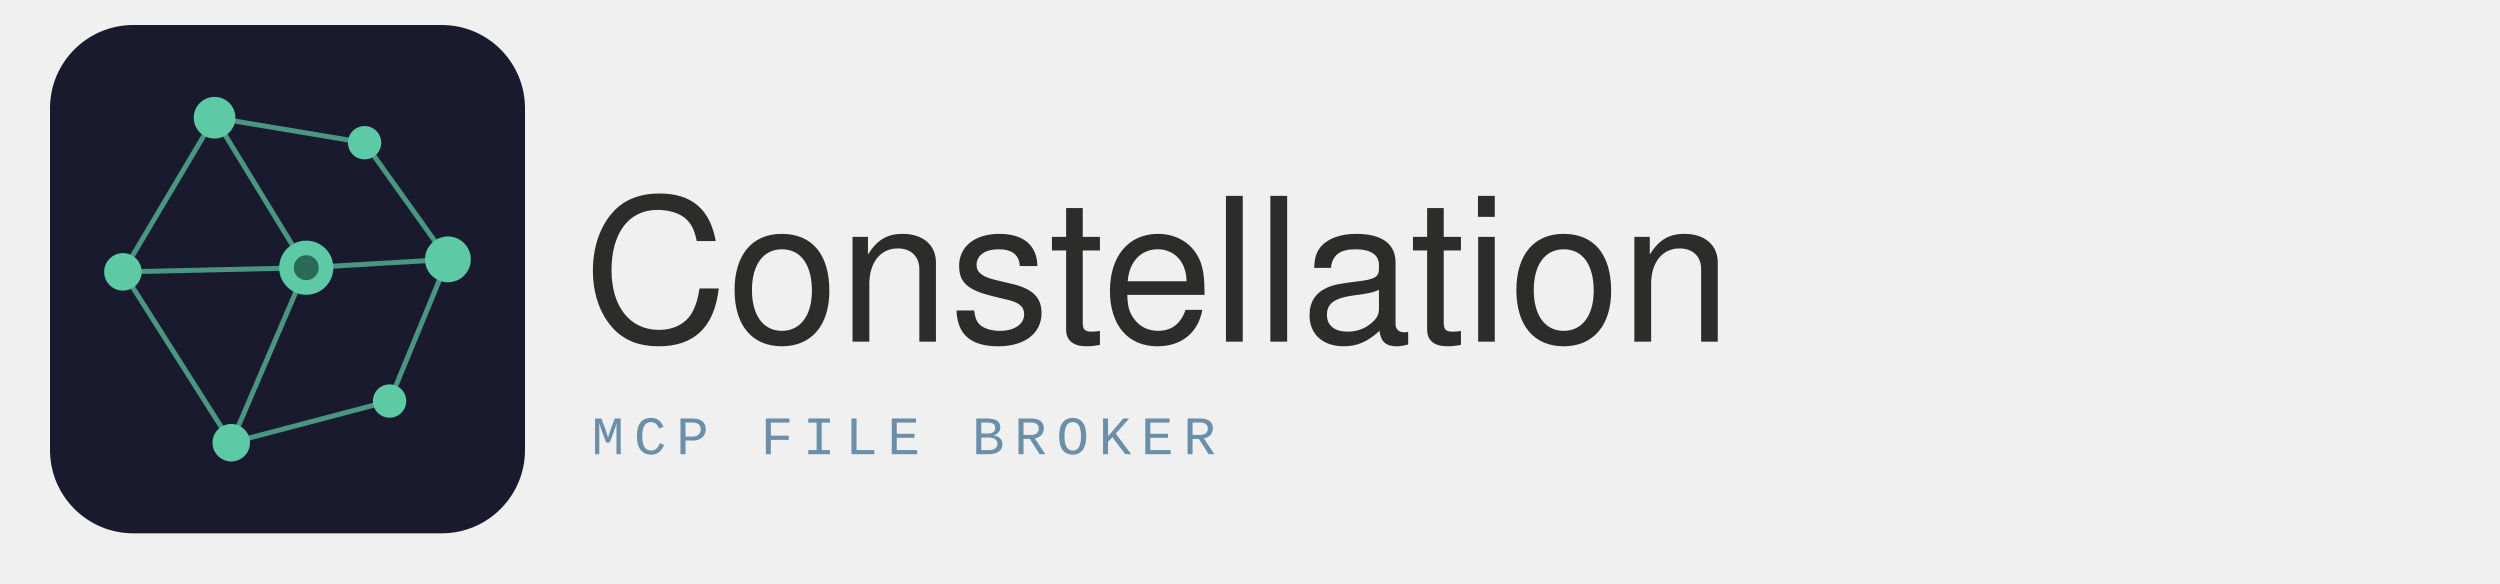
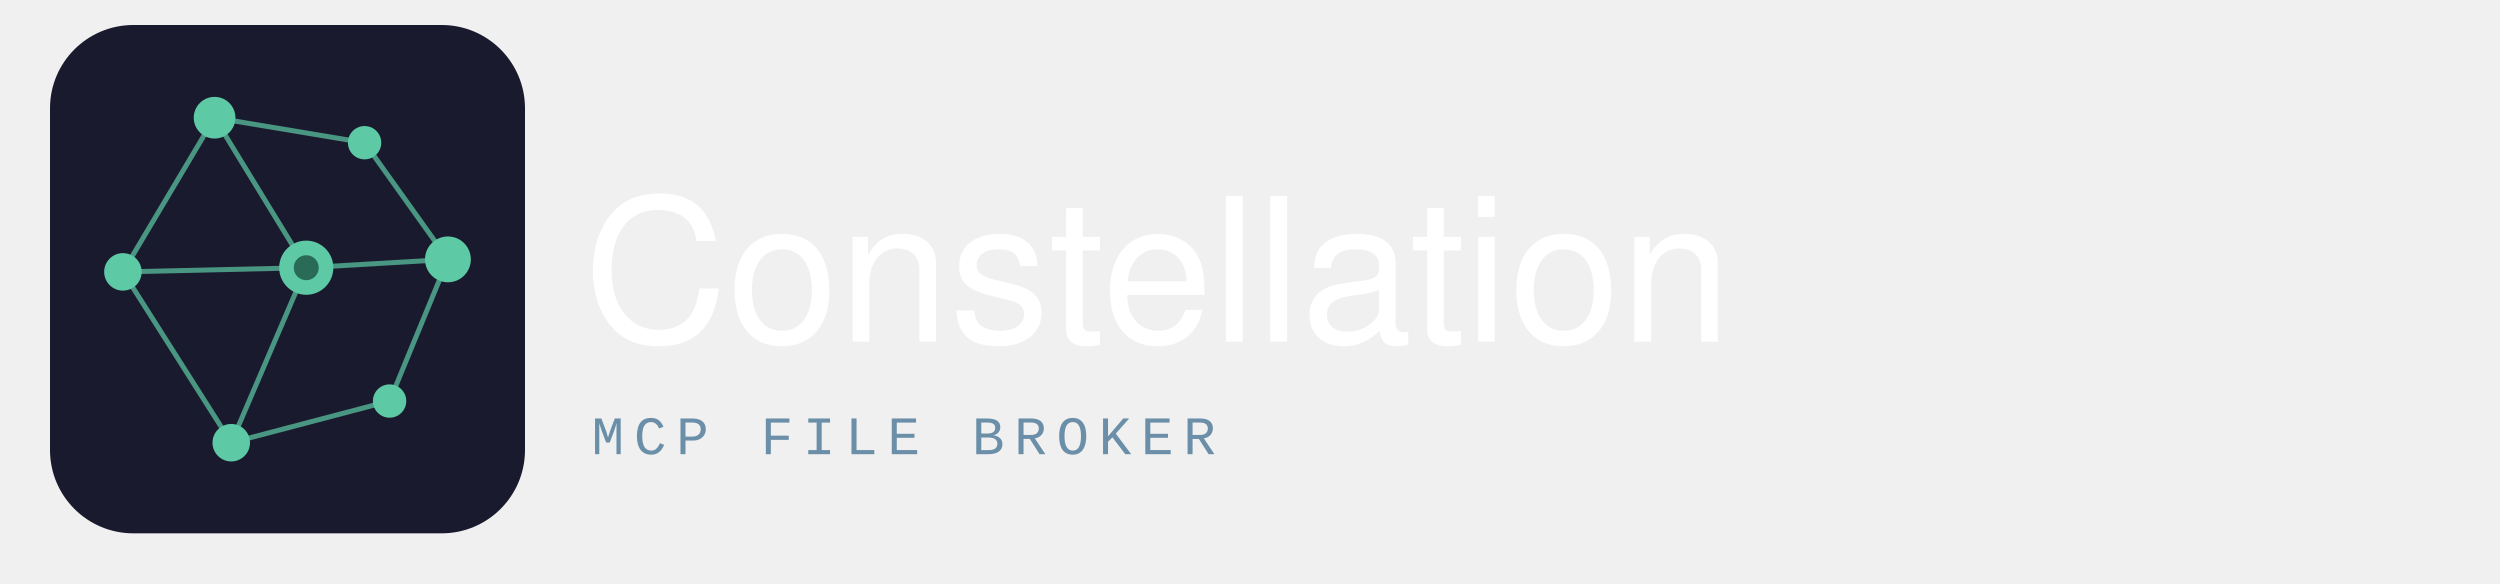
<svg xmlns="http://www.w3.org/2000/svg" width="600" height="140" viewBox="0 0 600 140" role="img">
  <style>
    .il { stroke: #5DCAA5; stroke-width: 1.2; fill: none; opacity: 0.7; }
    .in { fill: #5DCAA5; }
    .in-hub { fill: #5DCAA5; }
    .in-inner { fill: #2A6B58; }
    .wm {
      font-family: -apple-system, BlinkMacSystemFont, 'Segoe UI', Helvetica, Arial, sans-serif;
      font-size: 48px;
      font-weight: 500;
-       fill: #2C2C2A;
+       fill: #FFFFFF;
    }
    .tl {
      font-family: 'SFMono-Regular', Consolas, 'Liberation Mono', Menlo, monospace;
      font-size: 13px;
      fill: #6B8FA8;
      letter-spacing: 0.18em;
    }
  </style>
  <rect x="12" y="6" width="114" height="122" rx="20" fill="#1A1A2E" />
  <g transform="translate(15.5, 10.25)">
    <line x1="14" y1="55" x2="36" y2="18" class="il" />
    <line x1="36" y1="18" x2="72" y2="24" class="il" />
    <line x1="72" y1="24" x2="92" y2="52" class="il" />
    <line x1="92" y1="52" x2="78" y2="86" class="il" />
    <line x1="78" y1="86" x2="40" y2="96" class="il" />
    <line x1="40" y1="96" x2="14" y2="55" class="il" />
    <line x1="36" y1="18" x2="58" y2="54" class="il" />
    <line x1="92" y1="52" x2="58" y2="54" class="il" />
    <line x1="40" y1="96" x2="58" y2="54" class="il" />
    <line x1="14" y1="55" x2="58" y2="54" class="il" />
    <circle cx="14" cy="55" r="4.5" class="in" />
    <circle cx="36" cy="18" r="5" class="in" />
    <circle cx="72" cy="24" r="4" class="in" />
    <circle cx="92" cy="52" r="5.5" class="in" />
    <circle cx="78" cy="86" r="4" class="in" />
    <circle cx="40" cy="96" r="4.5" class="in" />
    <circle cx="58" cy="54" r="6.5" class="in-hub" />
    <circle cx="58" cy="54" r="3" class="in-inner" />
  </g>
  <text x="140" y="82" class="wm">Constellation</text>
  <text x="142" y="109" class="tl">MCP FILE BROKER</text>
</svg>
